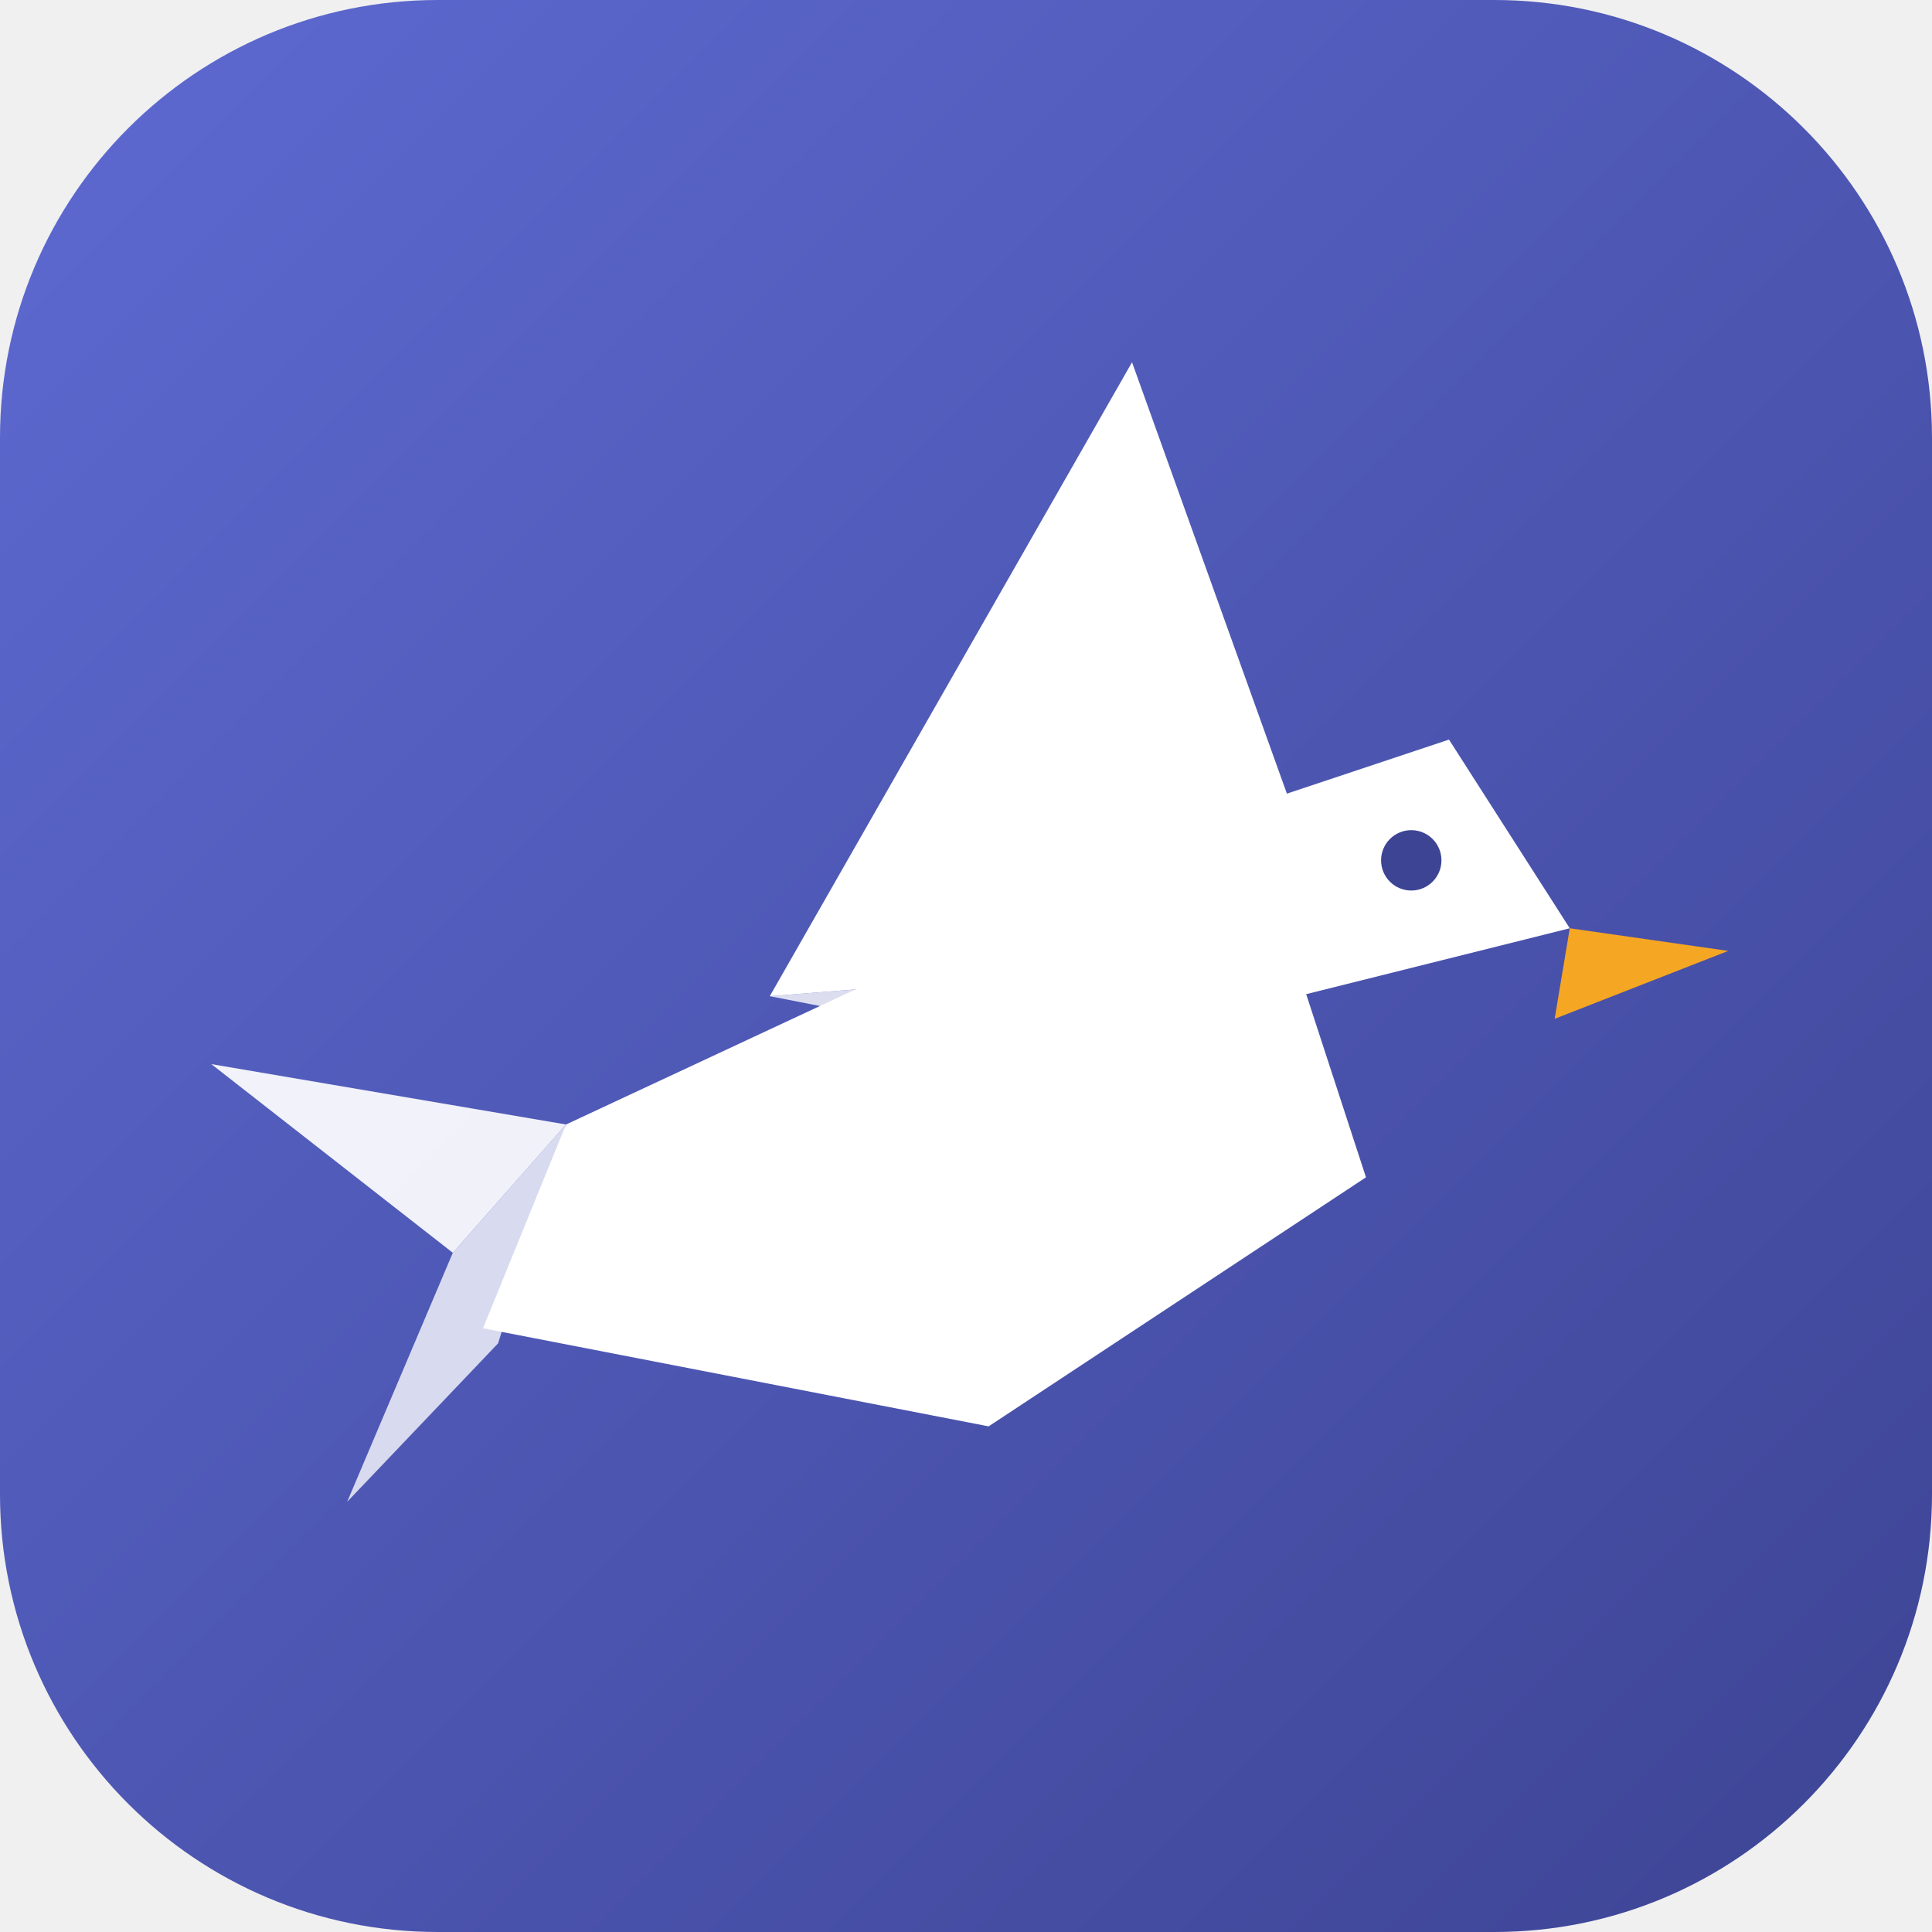
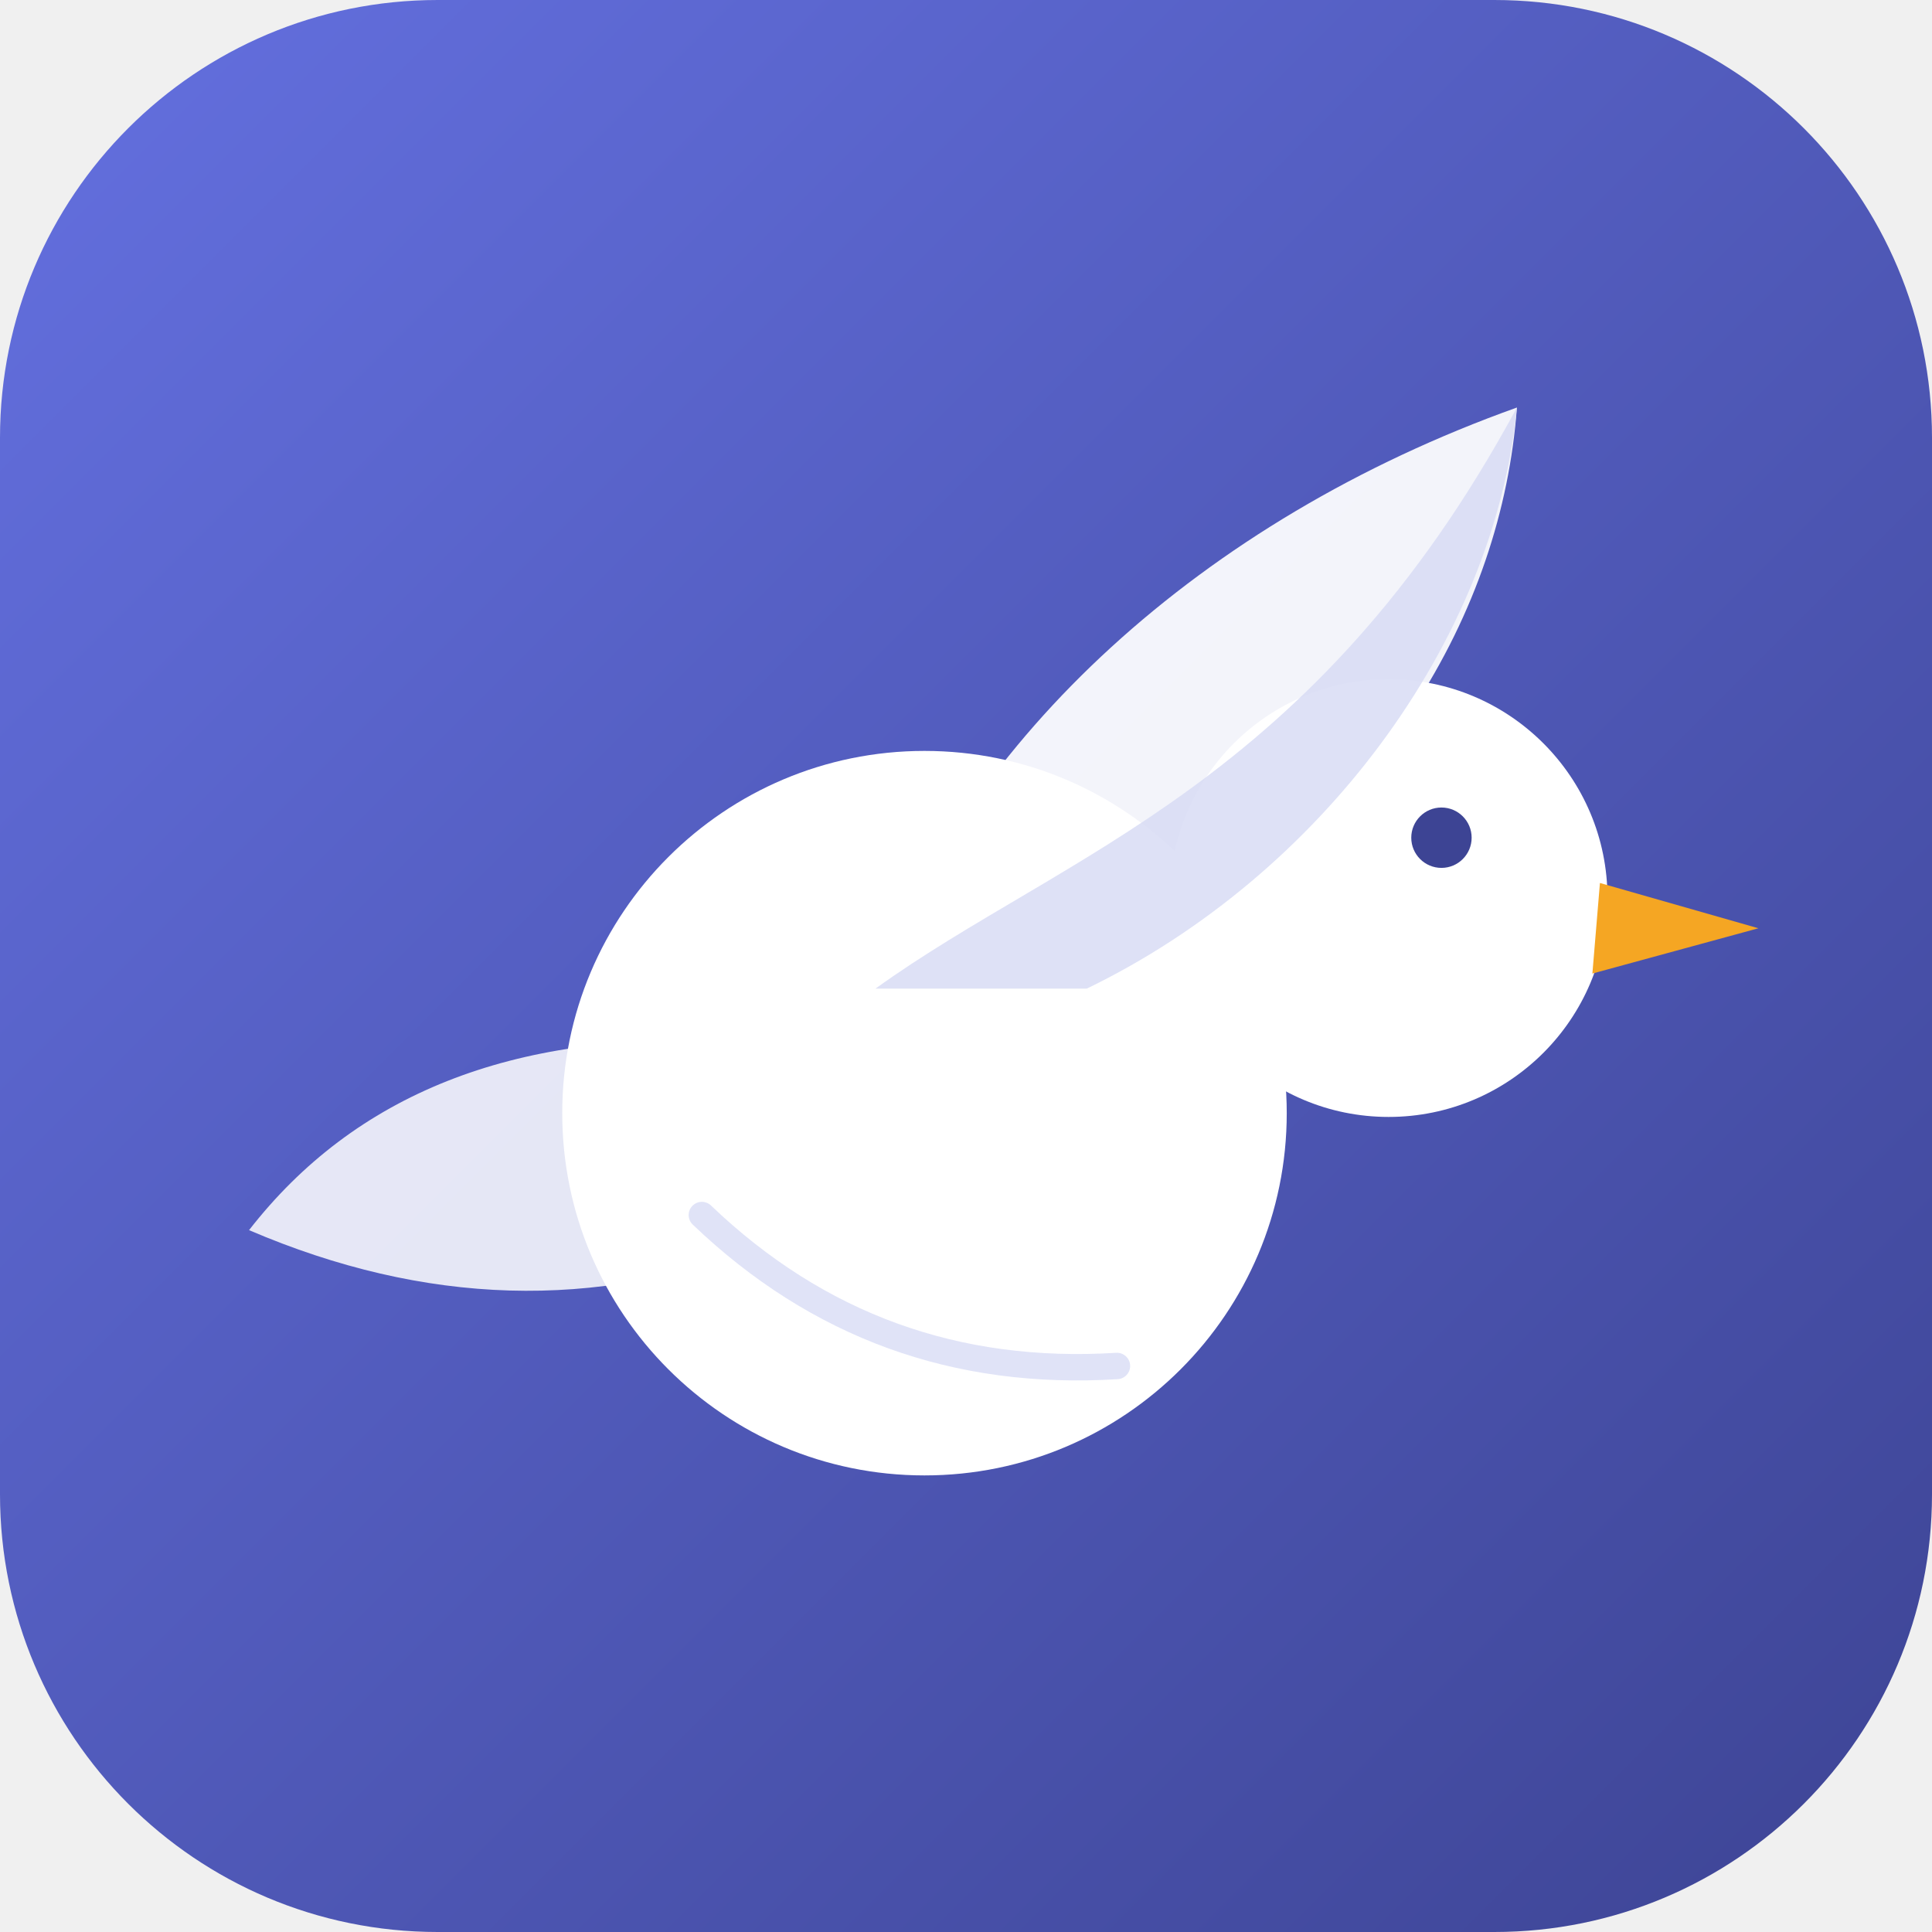
<svg xmlns="http://www.w3.org/2000/svg" viewBox="0 0 512 512">
  <defs>
    <linearGradient id="bg" x1="0" y1="0" x2="1" y2="1">
-       <stop offset="0" stop-color="#5e6ad2" />
+       <stop offset="0" stop-color="#6470e0" />
      <stop offset="1" stop-color="#3d4494" />
    </linearGradient>
  </defs>
  <rect width="512" height="512" rx="116" fill="url(#bg)" />
-   <g fill="#ffffff">
-     <polygon points="150,298 56,282 120,332" opacity="0.92" />
-     <polygon points="120,332 92,398 132,356 150,298" opacity="0.78" />
-     <polygon points="150,298 330,214 362,312 262,378 128,352" />
-     <polygon points="330,214 384,196 416,246 344,264" />
-     <polygon points="416,246 458,252 412,270" fill="#f5a623" />
-     <polygon points="204,264 300,96 356,252" />
-     <polygon points="204,264 356,252 296,282" opacity="0.8" />
+   <g>
+     <path d="M192 276 Q108 272 66 326 Q136 356 202 330 Q214 298 192 276 Z" fill="#ffffff" opacity="0.85" />
+     <circle cx="245" cy="295" r="96" fill="#ffffff" />
+     <circle cx="368" cy="238" r="58" fill="#ffffff" />
+     <path d="M232 262 C 256 196, 318 138, 402 108 C 398 162, 366 218, 300 256 Z" fill="#ffffff" opacity="0.93" />
+     <path d="M232 262 C 282 226, 348 208, 402 108 C 396 170, 350 232, 288 262 Z" fill="#d8dcf5" opacity="0.85" />
+     <circle cx="382" cy="222" r="8" fill="#3d4494" />
+     <path d="M424 234 L 466 246 L 422 258 Z" fill="#f5a623" />
+     <path d="M186 322 Q 232 366 296 362" stroke="#d8dcf5" stroke-width="7" stroke-linecap="round" fill="none" opacity="0.8" />
  </g>
-   <circle cx="374" cy="228" r="8" fill="#3d4494" />
</svg>
